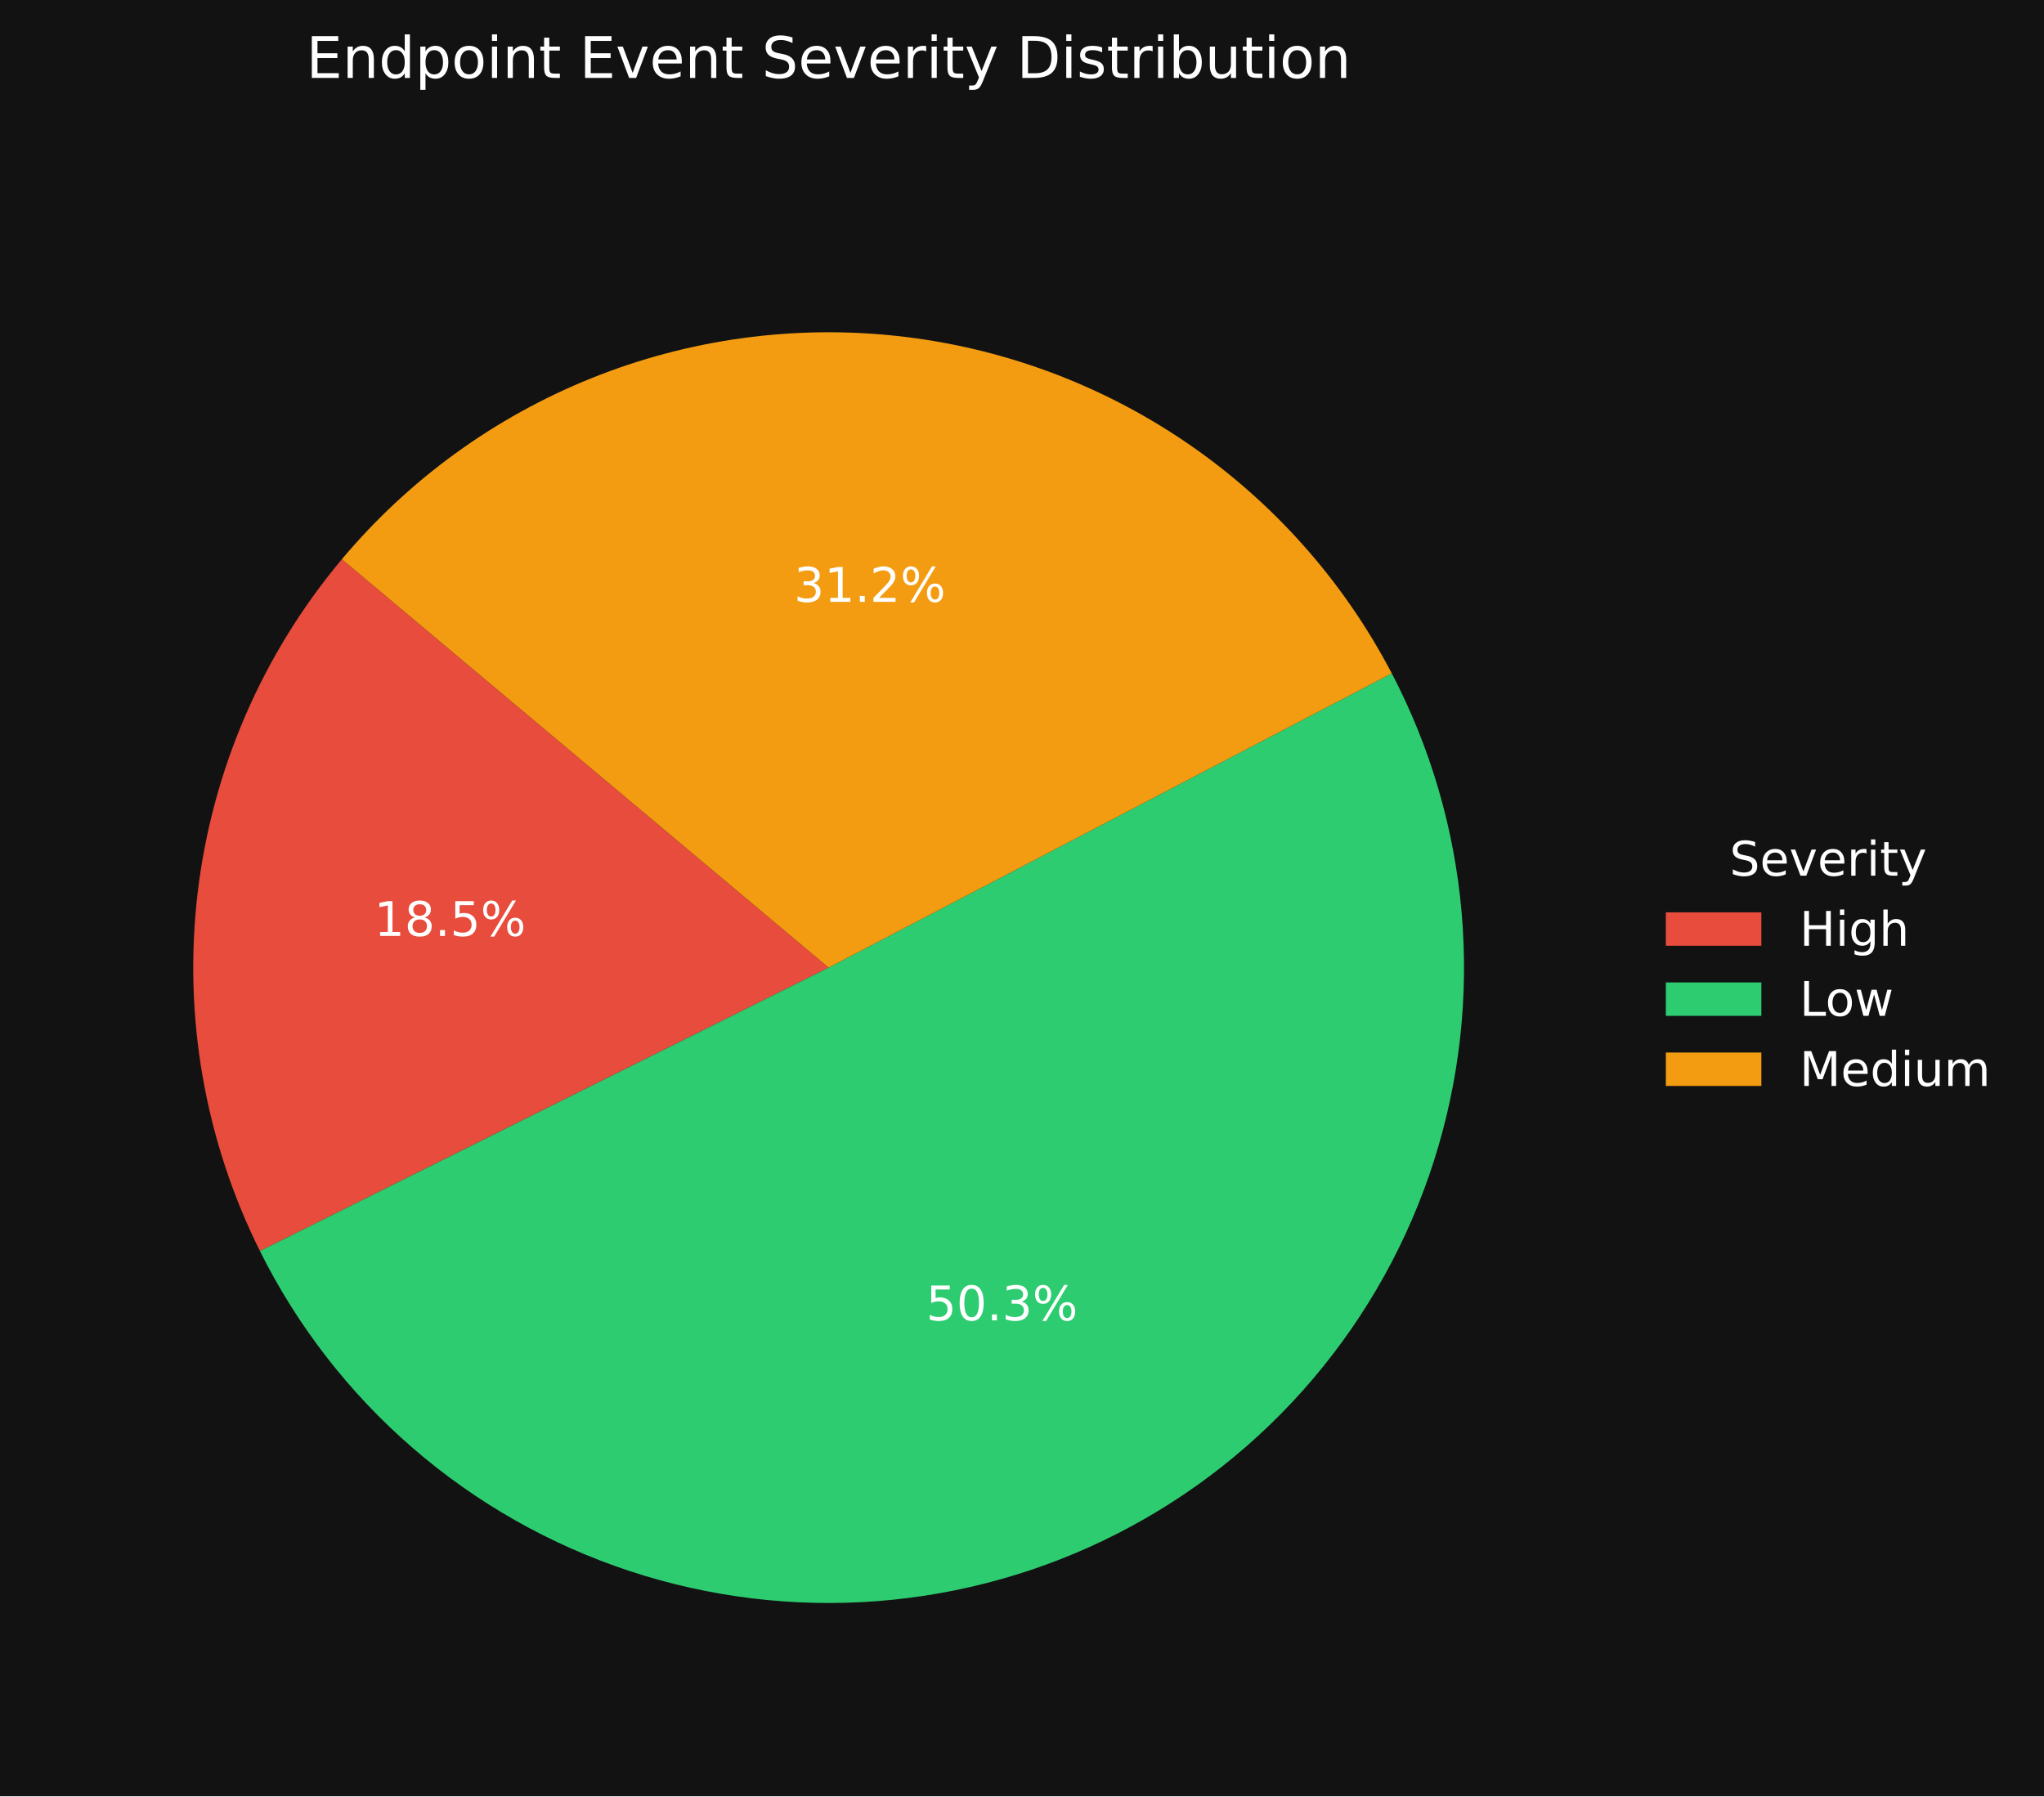
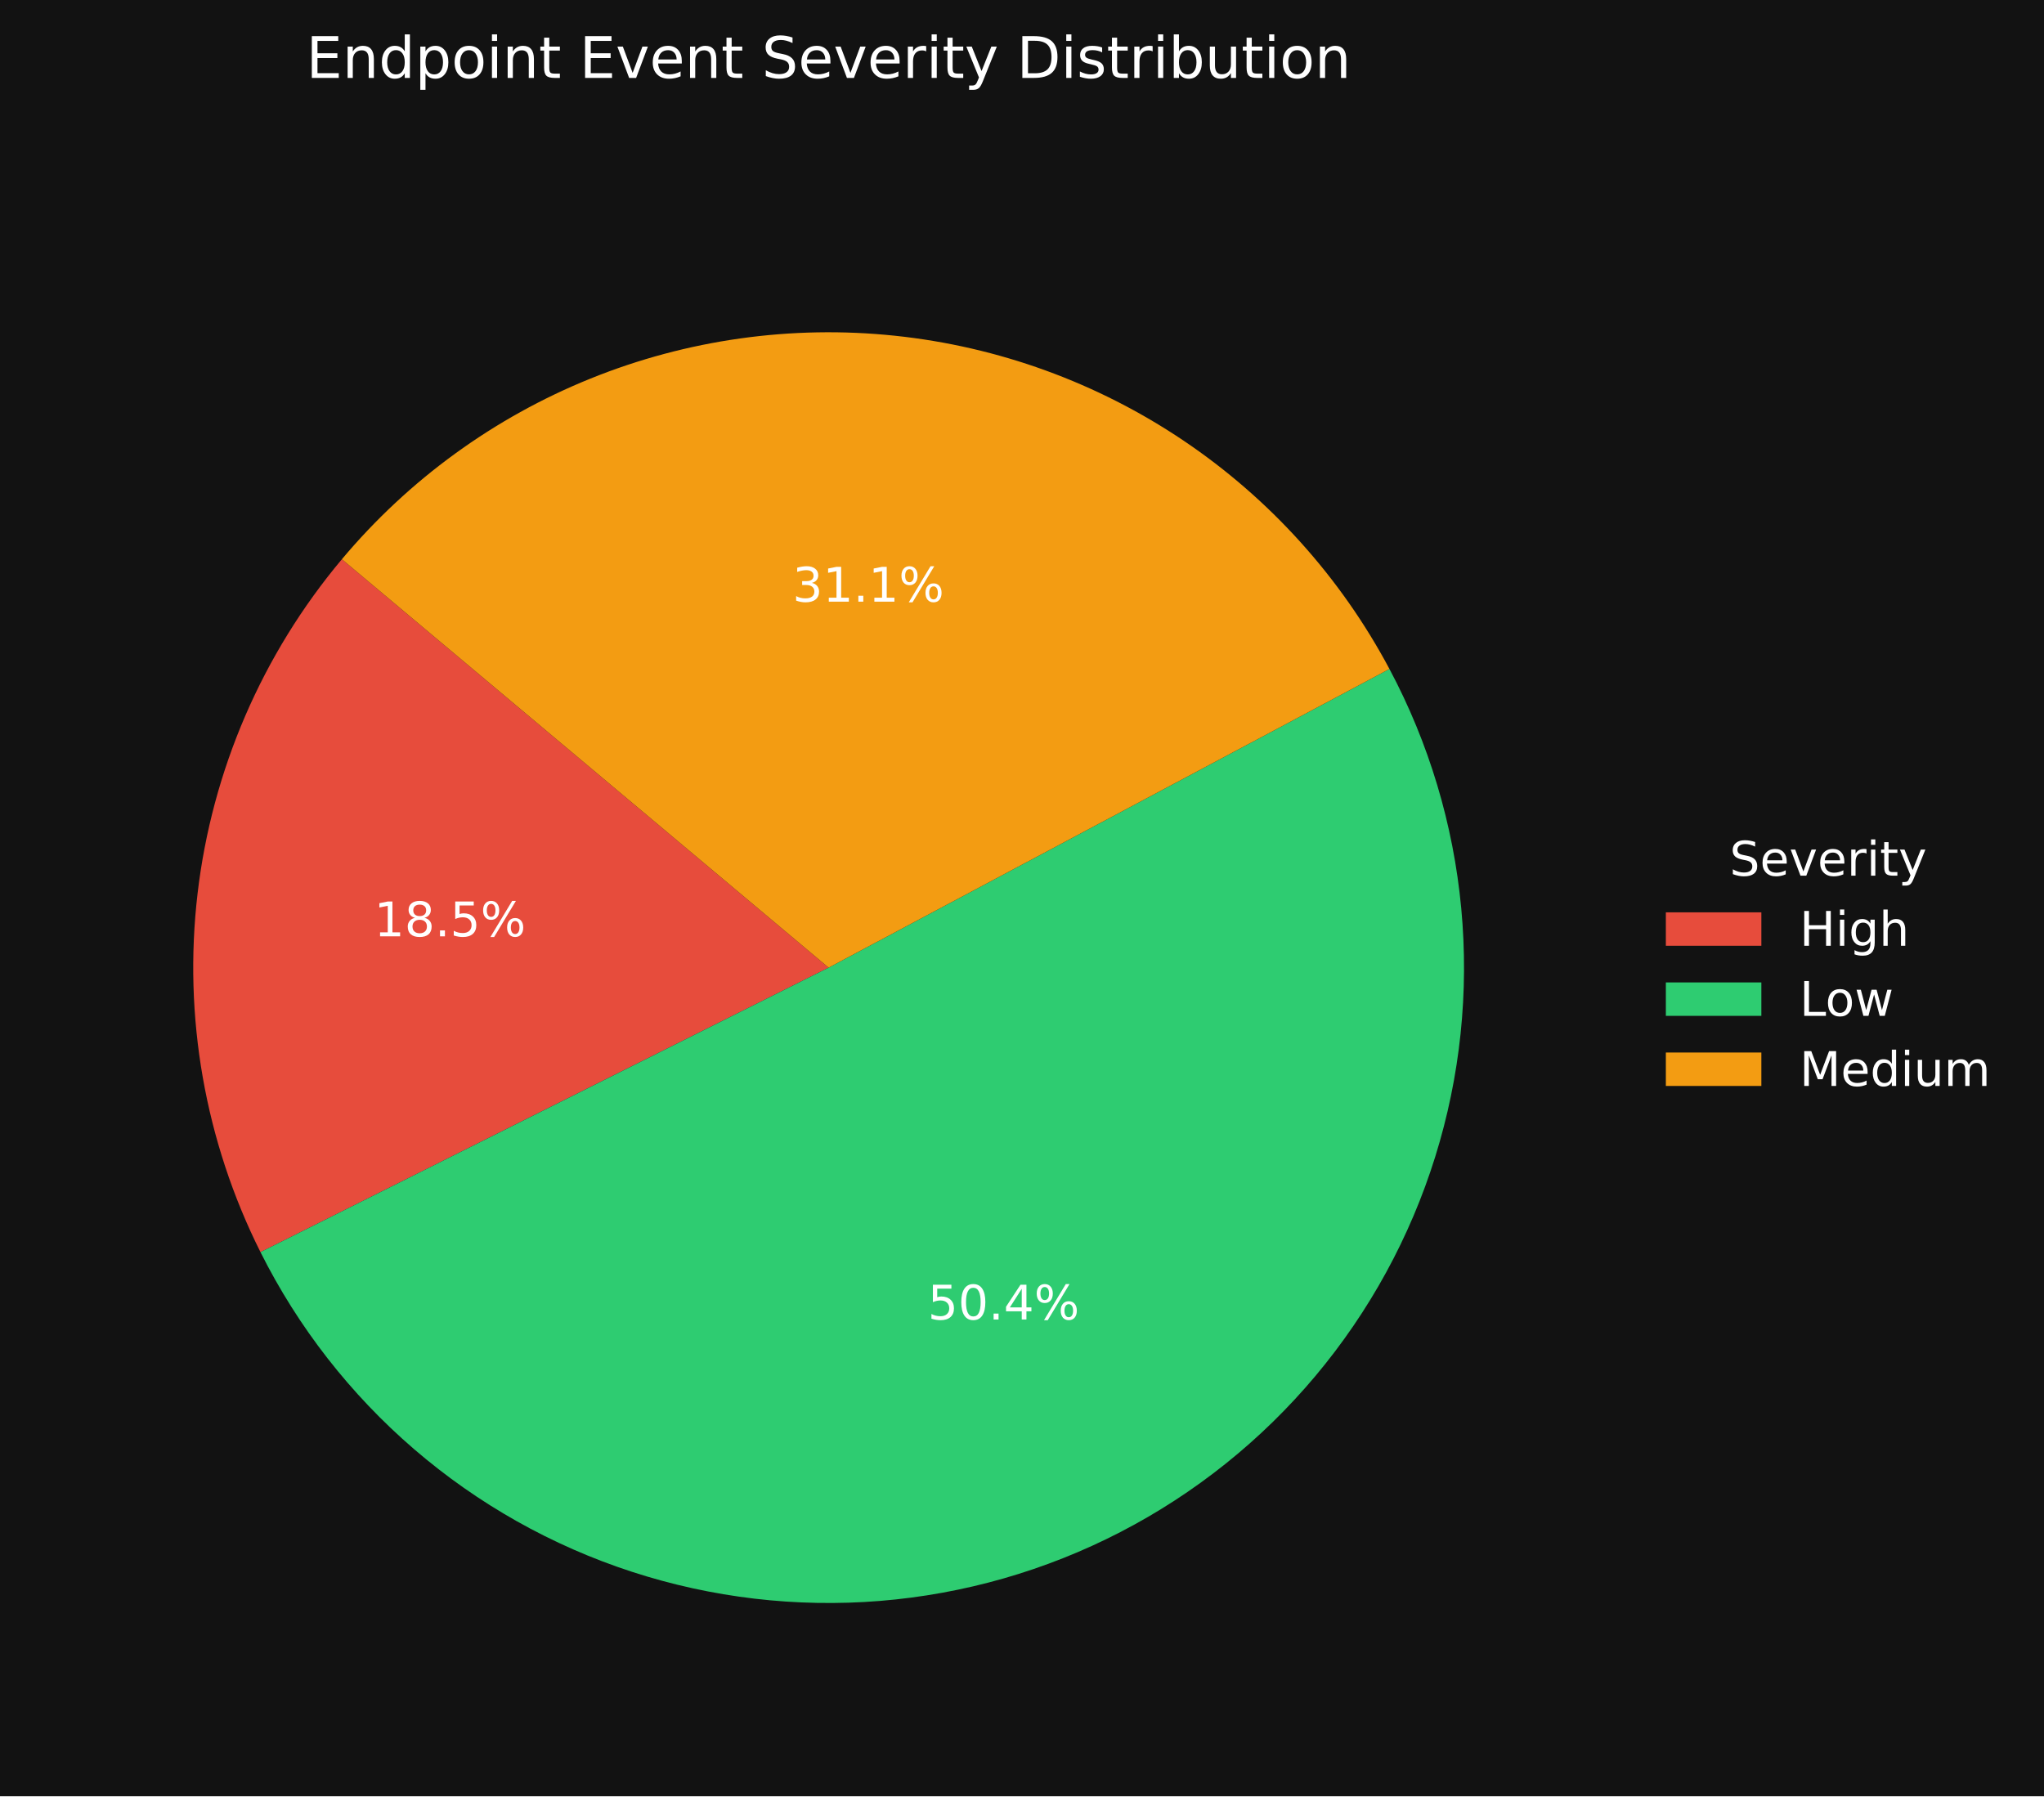
<svg xmlns="http://www.w3.org/2000/svg" xmlns:xlink="http://www.w3.org/1999/xlink" width="428.026pt" height="376.158pt" viewBox="0 0 428.026 376.158" version="1.1">
  <defs>
    <style type="text/css">*{stroke-linejoin: round; stroke-linecap: butt}</style>
  </defs>
  <g id="figure_1">
    <g id="patch_1">
      <path d="M 0 376.158  L 428.026 376.158  L 428.026 -0  L 0 -0  z " style="fill: #121212" />
    </g>
    <g id="axes_1">
      <g id="patch_2">
-         <path d="M 71.593 117.111  C 54.936 136.962 44.436 161.254 41.388 186.987  C 38.34 212.721 42.875 238.793 54.433 261.986  L 173.52 202.638  z " style="fill: #e74c3c" />
+         <path d="M 71.593 117.111  C 54.908 136.996 44.401 161.335 41.373 187.114  C 38.344 212.894 42.925 239.005 54.547 262.215  L 173.52 202.638  z " style="fill: #e74c3c" />
      </g>
      <g id="patch_3">
-         <path d="M 54.433 261.986  C 62.275 277.721 73.157 291.747 86.451 303.251  C 99.745 314.755 115.188 323.511 131.885 329.012  C 148.583 334.514 166.206 336.651 183.735 335.301  C 201.263 333.952 218.352 329.141 234.011 321.149  C 249.669 313.156 263.59 302.139 274.965 288.735  C 286.341 275.332 294.949 259.805 300.289 243.055  C 305.629 226.306 307.597 208.663 306.079 191.148  C 304.561 173.633 299.586 156.592 291.444 141.011  L 173.52 202.638  z " style="fill: #2ecc71" />
+         <path d="M 54.547 262.215  C 62.434 277.964 73.37 291.992 86.719 303.482  C 100.069 314.973 115.568 323.699 132.315 329.153  C 149.063 334.608 166.728 336.683 184.284 335.258  C 201.839 333.833 218.939 328.937 234.587 320.853  C 250.236 312.769 264.125 301.658 275.447 288.165  C 286.769 274.672 295.299 259.065 300.543 242.25  C 305.787 225.435 307.64 207.745 305.994 190.209  C 304.349 172.672 299.238 155.636 290.958 140.09  L 173.52 202.638  z " style="fill: #2ecc71" />
      </g>
      <g id="patch_4">
-         <path d="M 291.444 141.011  C 281.318 121.635 266.571 105.051 248.512 92.729  C 230.454 80.407 209.633 72.724 187.899 70.361  C 166.166 67.999 144.181 71.029 123.896 79.182  C 103.612 87.336 85.646 100.364 71.593 117.111  L 173.52 202.638  z " style="fill: #f39c12" />
+         <path d="M 290.958 140.09  C 280.722 120.872 265.924 104.457 247.866 92.291  C 229.808 80.124 209.037 72.575 187.382 70.306  C 165.726 68.038 143.842 71.119 123.655 79.279  C 103.468 87.44 85.589 100.432 71.593 117.111  L 173.52 202.638  z " style="fill: #f39c12" />
      </g>
      <g id="matplotlib.axis_1" />
      <g id="matplotlib.axis_2" />
      <g id="text_1">
-         <g style="fill: #ffffff" transform="translate(78.35701 196.007) scale(0.1 -0.1)">
+         <g style="fill: #ffffff" transform="translate(78.34802 196.0833) scale(0.1 -0.1)">
          <defs>
            <path id="DejaVuSans-31" d="M 794 531  L 1825 531  L 1825 4091  L 703 3866  L 703 4441  L 1819 4666  L 2450 4666  L 2450 531  L 3481 531  L 3481 0  L 794 0  L 794 531  z " transform="scale(0.015625)" />
            <path id="DejaVuSans-38" d="M 2034 2216  Q 1584 2216 1326 1975  Q 1069 1734 1069 1313  Q 1069 891 1326 650  Q 1584 409 2034 409  Q 2484 409 2743 651  Q 3003 894 3003 1313  Q 3003 1734 2745 1975  Q 2488 2216 2034 2216  z M 1403 2484  Q 997 2584 770 2862  Q 544 3141 544 3541  Q 544 4100 942 4425  Q 1341 4750 2034 4750  Q 2731 4750 3128 4425  Q 3525 4100 3525 3541  Q 3525 3141 3298 2862  Q 3072 2584 2669 2484  Q 3125 2378 3379 2068  Q 3634 1759 3634 1313  Q 3634 634 3220 271  Q 2806 -91 2034 -91  Q 1263 -91 848 271  Q 434 634 434 1313  Q 434 1759 690 2068  Q 947 2378 1403 2484  z M 1172 3481  Q 1172 3119 1398 2916  Q 1625 2713 2034 2713  Q 2441 2713 2670 2916  Q 2900 3119 2900 3481  Q 2900 3844 2670 4047  Q 2441 4250 2034 4250  Q 1625 4250 1398 4047  Q 1172 3844 1172 3481  z " transform="scale(0.015625)" />
            <path id="DejaVuSans-2e" d="M 684 794  L 1344 794  L 1344 0  L 684 0  L 684 794  z " transform="scale(0.015625)" />
            <path id="DejaVuSans-35" d="M 691 4666  L 3169 4666  L 3169 4134  L 1269 4134  L 1269 2991  Q 1406 3038 1543 3061  Q 1681 3084 1819 3084  Q 2600 3084 3056 2656  Q 3513 2228 3513 1497  Q 3513 744 3044 326  Q 2575 -91 1722 -91  Q 1428 -91 1123 -41  Q 819 9 494 109  L 494 744  Q 775 591 1075 516  Q 1375 441 1709 441  Q 2250 441 2565 725  Q 2881 1009 2881 1497  Q 2881 1984 2565 2268  Q 2250 2553 1709 2553  Q 1456 2553 1204 2497  Q 953 2441 691 2322  L 691 4666  z " transform="scale(0.015625)" />
            <path id="DejaVuSans-25" d="M 4653 2053  Q 4381 2053 4226 1822  Q 4072 1591 4072 1178  Q 4072 772 4226 539  Q 4381 306 4653 306  Q 4919 306 5073 539  Q 5228 772 5228 1178  Q 5228 1588 5073 1820  Q 4919 2053 4653 2053  z M 4653 2450  Q 5147 2450 5437 2106  Q 5728 1763 5728 1178  Q 5728 594 5436 251  Q 5144 -91 4653 -91  Q 4153 -91 3862 251  Q 3572 594 3572 1178  Q 3572 1766 3864 2108  Q 4156 2450 4653 2450  z M 1428 4353  Q 1159 4353 1004 4120  Q 850 3888 850 3481  Q 850 3069 1003 2837  Q 1156 2606 1428 2606  Q 1700 2606 1854 2837  Q 2009 3069 2009 3481  Q 2009 3884 1853 4118  Q 1697 4353 1428 4353  z M 4250 4750  L 4750 4750  L 1831 -91  L 1331 -91  L 4250 4750  z M 1428 4750  Q 1922 4750 2215 4408  Q 2509 4066 2509 3481  Q 2509 2891 2217 2550  Q 1925 2209 1428 2209  Q 931 2209 642 2551  Q 353 2894 353 3481  Q 353 4063 643 4406  Q 934 4750 1428 4750  z " transform="scale(0.015625)" />
          </defs>
          <use xlink:href="#DejaVuSans-31" />
          <use xlink:href="#DejaVuSans-38" transform="translate(63.62305 0)" />
          <use xlink:href="#DejaVuSans-2e" transform="translate(127.2461 0)" />
          <use xlink:href="#DejaVuSans-35" transform="translate(159.0332 0)" />
          <use xlink:href="#DejaVuSans-25" transform="translate(222.6562 0)" />
        </g>
      </g>
      <g id="text_2">
-         <g style="fill: #ffffff" transform="translate(193.9308 276.5039) scale(0.1 -0.1)">
+         <g style="fill: #ffffff" transform="translate(194.2768 276.3262) scale(0.1 -0.1)">
          <defs>
            <path id="DejaVuSans-30" d="M 2034 4250  Q 1547 4250 1301 3770  Q 1056 3291 1056 2328  Q 1056 1369 1301 889  Q 1547 409 2034 409  Q 2525 409 2770 889  Q 3016 1369 3016 2328  Q 3016 3291 2770 3770  Q 2525 4250 2034 4250  z M 2034 4750  Q 2819 4750 3233 4129  Q 3647 3509 3647 2328  Q 3647 1150 3233 529  Q 2819 -91 2034 -91  Q 1250 -91 836 529  Q 422 1150 422 2328  Q 422 3509 836 4129  Q 1250 4750 2034 4750  z " transform="scale(0.015625)" />
-             <path id="DejaVuSans-33" d="M 2597 2516  Q 3050 2419 3304 2112  Q 3559 1806 3559 1356  Q 3559 666 3084 287  Q 2609 -91 1734 -91  Q 1441 -91 1130 -33  Q 819 25 488 141  L 488 750  Q 750 597 1062 519  Q 1375 441 1716 441  Q 2309 441 2620 675  Q 2931 909 2931 1356  Q 2931 1769 2642 2001  Q 2353 2234 1838 2234  L 1294 2234  L 1294 2753  L 1863 2753  Q 2328 2753 2575 2939  Q 2822 3125 2822 3475  Q 2822 3834 2567 4026  Q 2313 4219 1838 4219  Q 1578 4219 1281 4162  Q 984 4106 628 3988  L 628 4550  Q 988 4650 1302 4700  Q 1616 4750 1894 4750  Q 2613 4750 3031 4423  Q 3450 4097 3450 3541  Q 3450 3153 3228 2886  Q 3006 2619 2597 2516  z " transform="scale(0.015625)" />
+             <path id="DejaVuSans-34" d="M 2419 4116  L 825 1625  L 2419 1625  L 2419 4116  z M 2253 4666  L 3047 4666  L 3047 1625  L 3713 1625  L 3713 1100  L 3047 1100  L 3047 0  L 2419 0  L 2419 1100  L 313 1100  L 313 1709  L 2253 4666  z " transform="scale(0.015625)" />
          </defs>
          <use xlink:href="#DejaVuSans-35" />
          <use xlink:href="#DejaVuSans-30" transform="translate(63.62305 0)" />
          <use xlink:href="#DejaVuSans-2e" transform="translate(127.2461 0)" />
-           <use xlink:href="#DejaVuSans-33" transform="translate(159.0332 0)" />
+           <use xlink:href="#DejaVuSans-34" transform="translate(159.0332 0)" />
          <use xlink:href="#DejaVuSans-25" transform="translate(222.6562 0)" />
        </g>
      </g>
      <g id="text_3">
-         <g style="fill: #ffffff" transform="translate(166.264 126.0315) scale(0.1 -0.1)">
+         <g style="fill: #ffffff" transform="translate(165.9535 125.9983) scale(0.1 -0.1)">
          <defs>
-             <path id="DejaVuSans-32" d="M 1228 531  L 3431 531  L 3431 0  L 469 0  L 469 531  Q 828 903 1448 1529  Q 2069 2156 2228 2338  Q 2531 2678 2651 2914  Q 2772 3150 2772 3378  Q 2772 3750 2511 3984  Q 2250 4219 1831 4219  Q 1534 4219 1204 4116  Q 875 4013 500 3803  L 500 4441  Q 881 4594 1212 4672  Q 1544 4750 1819 4750  Q 2544 4750 2975 4387  Q 3406 4025 3406 3419  Q 3406 3131 3298 2873  Q 3191 2616 2906 2266  Q 2828 2175 2409 1742  Q 1991 1309 1228 531  z " transform="scale(0.015625)" />
+             <path id="DejaVuSans-33" d="M 2597 2516  Q 3050 2419 3304 2112  Q 3559 1806 3559 1356  Q 3559 666 3084 287  Q 2609 -91 1734 -91  Q 1441 -91 1130 -33  Q 819 25 488 141  L 488 750  Q 750 597 1062 519  Q 1375 441 1716 441  Q 2309 441 2620 675  Q 2931 909 2931 1356  Q 2931 1769 2642 2001  Q 2353 2234 1838 2234  L 1294 2234  L 1294 2753  L 1863 2753  Q 2328 2753 2575 2939  Q 2822 3125 2822 3475  Q 2822 3834 2567 4026  Q 2313 4219 1838 4219  Q 1578 4219 1281 4162  Q 984 4106 628 3988  L 628 4550  Q 988 4650 1302 4700  Q 1616 4750 1894 4750  Q 2613 4750 3031 4423  Q 3450 4097 3450 3541  Q 3450 3153 3228 2886  Q 3006 2619 2597 2516  z " transform="scale(0.015625)" />
          </defs>
          <use xlink:href="#DejaVuSans-33" />
          <use xlink:href="#DejaVuSans-31" transform="translate(63.62305 0)" />
          <use xlink:href="#DejaVuSans-2e" transform="translate(127.2461 0)" />
-           <use xlink:href="#DejaVuSans-32" transform="translate(159.0332 0)" />
+           <use xlink:href="#DejaVuSans-31" transform="translate(159.0332 0)" />
          <use xlink:href="#DejaVuSans-25" transform="translate(222.6562 0)" />
        </g>
      </g>
      <g id="text_4">
        <g style="fill: #ffffff" transform="translate(64.12219 16.31812) scale(0.12 -0.12)">
          <defs>
            <path id="DejaVuSans-45" d="M 628 4666  L 3578 4666  L 3578 4134  L 1259 4134  L 1259 2753  L 3481 2753  L 3481 2222  L 1259 2222  L 1259 531  L 3634 531  L 3634 0  L 628 0  L 628 4666  z " transform="scale(0.015625)" />
            <path id="DejaVuSans-6e" d="M 3513 2113  L 3513 0  L 2938 0  L 2938 2094  Q 2938 2591 2744 2837  Q 2550 3084 2163 3084  Q 1697 3084 1428 2787  Q 1159 2491 1159 1978  L 1159 0  L 581 0  L 581 3500  L 1159 3500  L 1159 2956  Q 1366 3272 1645 3428  Q 1925 3584 2291 3584  Q 2894 3584 3203 3211  Q 3513 2838 3513 2113  z " transform="scale(0.015625)" />
            <path id="DejaVuSans-64" d="M 2906 2969  L 2906 4863  L 3481 4863  L 3481 0  L 2906 0  L 2906 525  Q 2725 213 2448 61  Q 2172 -91 1784 -91  Q 1150 -91 751 415  Q 353 922 353 1747  Q 353 2572 751 3078  Q 1150 3584 1784 3584  Q 2172 3584 2448 3432  Q 2725 3281 2906 2969  z M 947 1747  Q 947 1113 1208 752  Q 1469 391 1925 391  Q 2381 391 2643 752  Q 2906 1113 2906 1747  Q 2906 2381 2643 2742  Q 2381 3103 1925 3103  Q 1469 3103 1208 2742  Q 947 2381 947 1747  z " transform="scale(0.015625)" />
            <path id="DejaVuSans-70" d="M 1159 525  L 1159 -1331  L 581 -1331  L 581 3500  L 1159 3500  L 1159 2969  Q 1341 3281 1617 3432  Q 1894 3584 2278 3584  Q 2916 3584 3314 3078  Q 3713 2572 3713 1747  Q 3713 922 3314 415  Q 2916 -91 2278 -91  Q 1894 -91 1617 61  Q 1341 213 1159 525  z M 3116 1747  Q 3116 2381 2855 2742  Q 2594 3103 2138 3103  Q 1681 3103 1420 2742  Q 1159 2381 1159 1747  Q 1159 1113 1420 752  Q 1681 391 2138 391  Q 2594 391 2855 752  Q 3116 1113 3116 1747  z " transform="scale(0.015625)" />
            <path id="DejaVuSans-6f" d="M 1959 3097  Q 1497 3097 1228 2736  Q 959 2375 959 1747  Q 959 1119 1226 758  Q 1494 397 1959 397  Q 2419 397 2687 759  Q 2956 1122 2956 1747  Q 2956 2369 2687 2733  Q 2419 3097 1959 3097  z M 1959 3584  Q 2709 3584 3137 3096  Q 3566 2609 3566 1747  Q 3566 888 3137 398  Q 2709 -91 1959 -91  Q 1206 -91 779 398  Q 353 888 353 1747  Q 353 2609 779 3096  Q 1206 3584 1959 3584  z " transform="scale(0.015625)" />
            <path id="DejaVuSans-69" d="M 603 3500  L 1178 3500  L 1178 0  L 603 0  L 603 3500  z M 603 4863  L 1178 4863  L 1178 4134  L 603 4134  L 603 4863  z " transform="scale(0.015625)" />
            <path id="DejaVuSans-74" d="M 1172 4494  L 1172 3500  L 2356 3500  L 2356 3053  L 1172 3053  L 1172 1153  Q 1172 725 1289 603  Q 1406 481 1766 481  L 2356 481  L 2356 0  L 1766 0  Q 1100 0 847 248  Q 594 497 594 1153  L 594 3053  L 172 3053  L 172 3500  L 594 3500  L 594 4494  L 1172 4494  z " transform="scale(0.015625)" />
            <path id="DejaVuSans-20" transform="scale(0.015625)" />
            <path id="DejaVuSans-76" d="M 191 3500  L 800 3500  L 1894 563  L 2988 3500  L 3597 3500  L 2284 0  L 1503 0  L 191 3500  z " transform="scale(0.015625)" />
            <path id="DejaVuSans-65" d="M 3597 1894  L 3597 1613  L 953 1613  Q 991 1019 1311 708  Q 1631 397 2203 397  Q 2534 397 2845 478  Q 3156 559 3463 722  L 3463 178  Q 3153 47 2828 -22  Q 2503 -91 2169 -91  Q 1331 -91 842 396  Q 353 884 353 1716  Q 353 2575 817 3079  Q 1281 3584 2069 3584  Q 2775 3584 3186 3129  Q 3597 2675 3597 1894  z M 3022 2063  Q 3016 2534 2758 2815  Q 2500 3097 2075 3097  Q 1594 3097 1305 2825  Q 1016 2553 972 2059  L 3022 2063  z " transform="scale(0.015625)" />
            <path id="DejaVuSans-53" d="M 3425 4513  L 3425 3897  Q 3066 4069 2747 4153  Q 2428 4238 2131 4238  Q 1616 4238 1336 4038  Q 1056 3838 1056 3469  Q 1056 3159 1242 3001  Q 1428 2844 1947 2747  L 2328 2669  Q 3034 2534 3370 2195  Q 3706 1856 3706 1288  Q 3706 609 3251 259  Q 2797 -91 1919 -91  Q 1588 -91 1214 -16  Q 841 59 441 206  L 441 856  Q 825 641 1194 531  Q 1563 422 1919 422  Q 2459 422 2753 634  Q 3047 847 3047 1241  Q 3047 1584 2836 1778  Q 2625 1972 2144 2069  L 1759 2144  Q 1053 2284 737 2584  Q 422 2884 422 3419  Q 422 4038 858 4394  Q 1294 4750 2059 4750  Q 2388 4750 2728 4690  Q 3069 4631 3425 4513  z " transform="scale(0.015625)" />
            <path id="DejaVuSans-72" d="M 2631 2963  Q 2534 3019 2420 3045  Q 2306 3072 2169 3072  Q 1681 3072 1420 2755  Q 1159 2438 1159 1844  L 1159 0  L 581 0  L 581 3500  L 1159 3500  L 1159 2956  Q 1341 3275 1631 3429  Q 1922 3584 2338 3584  Q 2397 3584 2469 3576  Q 2541 3569 2628 3553  L 2631 2963  z " transform="scale(0.015625)" />
            <path id="DejaVuSans-79" d="M 2059 -325  Q 1816 -950 1584 -1140  Q 1353 -1331 966 -1331  L 506 -1331  L 506 -850  L 844 -850  Q 1081 -850 1212 -737  Q 1344 -625 1503 -206  L 1606 56  L 191 3500  L 800 3500  L 1894 763  L 2988 3500  L 3597 3500  L 2059 -325  z " transform="scale(0.015625)" />
            <path id="DejaVuSans-44" d="M 1259 4147  L 1259 519  L 2022 519  Q 2988 519 3436 956  Q 3884 1394 3884 2338  Q 3884 3275 3436 3711  Q 2988 4147 2022 4147  L 1259 4147  z M 628 4666  L 1925 4666  Q 3281 4666 3915 4102  Q 4550 3538 4550 2338  Q 4550 1131 3912 565  Q 3275 0 1925 0  L 628 0  L 628 4666  z " transform="scale(0.015625)" />
            <path id="DejaVuSans-73" d="M 2834 3397  L 2834 2853  Q 2591 2978 2328 3040  Q 2066 3103 1784 3103  Q 1356 3103 1142 2972  Q 928 2841 928 2578  Q 928 2378 1081 2264  Q 1234 2150 1697 2047  L 1894 2003  Q 2506 1872 2764 1633  Q 3022 1394 3022 966  Q 3022 478 2636 193  Q 2250 -91 1575 -91  Q 1294 -91 989 -36  Q 684 19 347 128  L 347 722  Q 666 556 975 473  Q 1284 391 1588 391  Q 1994 391 2212 530  Q 2431 669 2431 922  Q 2431 1156 2273 1281  Q 2116 1406 1581 1522  L 1381 1569  Q 847 1681 609 1914  Q 372 2147 372 2553  Q 372 3047 722 3315  Q 1072 3584 1716 3584  Q 2034 3584 2315 3537  Q 2597 3491 2834 3397  z " transform="scale(0.015625)" />
            <path id="DejaVuSans-62" d="M 3116 1747  Q 3116 2381 2855 2742  Q 2594 3103 2138 3103  Q 1681 3103 1420 2742  Q 1159 2381 1159 1747  Q 1159 1113 1420 752  Q 1681 391 2138 391  Q 2594 391 2855 752  Q 3116 1113 3116 1747  z M 1159 2969  Q 1341 3281 1617 3432  Q 1894 3584 2278 3584  Q 2916 3584 3314 3078  Q 3713 2572 3713 1747  Q 3713 922 3314 415  Q 2916 -91 2278 -91  Q 1894 -91 1617 61  Q 1341 213 1159 525  L 1159 0  L 581 0  L 581 4863  L 1159 4863  L 1159 2969  z " transform="scale(0.015625)" />
            <path id="DejaVuSans-75" d="M 544 1381  L 544 3500  L 1119 3500  L 1119 1403  Q 1119 906 1312 657  Q 1506 409 1894 409  Q 2359 409 2629 706  Q 2900 1003 2900 1516  L 2900 3500  L 3475 3500  L 3475 0  L 2900 0  L 2900 538  Q 2691 219 2414 64  Q 2138 -91 1772 -91  Q 1169 -91 856 284  Q 544 659 544 1381  z M 1991 3584  L 1991 3584  z " transform="scale(0.015625)" />
          </defs>
          <use xlink:href="#DejaVuSans-45" />
          <use xlink:href="#DejaVuSans-6e" transform="translate(63.18359 0)" />
          <use xlink:href="#DejaVuSans-64" transform="translate(126.5625 0)" />
          <use xlink:href="#DejaVuSans-70" transform="translate(190.0391 0)" />
          <use xlink:href="#DejaVuSans-6f" transform="translate(253.5156 0)" />
          <use xlink:href="#DejaVuSans-69" transform="translate(314.6973 0)" />
          <use xlink:href="#DejaVuSans-6e" transform="translate(342.4805 0)" />
          <use xlink:href="#DejaVuSans-74" transform="translate(405.8594 0)" />
          <use xlink:href="#DejaVuSans-20" transform="translate(445.0684 0)" />
          <use xlink:href="#DejaVuSans-45" transform="translate(476.8555 0)" />
          <use xlink:href="#DejaVuSans-76" transform="translate(540.0391 0)" />
          <use xlink:href="#DejaVuSans-65" transform="translate(599.2188 0)" />
          <use xlink:href="#DejaVuSans-6e" transform="translate(660.7422 0)" />
          <use xlink:href="#DejaVuSans-74" transform="translate(724.1211 0)" />
          <use xlink:href="#DejaVuSans-20" transform="translate(763.3301 0)" />
          <use xlink:href="#DejaVuSans-53" transform="translate(795.1172 0)" />
          <use xlink:href="#DejaVuSans-65" transform="translate(858.5938 0)" />
          <use xlink:href="#DejaVuSans-76" transform="translate(920.1172 0)" />
          <use xlink:href="#DejaVuSans-65" transform="translate(979.2969 0)" />
          <use xlink:href="#DejaVuSans-72" transform="translate(1040.82 0)" />
          <use xlink:href="#DejaVuSans-69" transform="translate(1081.934 0)" />
          <use xlink:href="#DejaVuSans-74" transform="translate(1109.717 0)" />
          <use xlink:href="#DejaVuSans-79" transform="translate(1148.926 0)" />
          <use xlink:href="#DejaVuSans-20" transform="translate(1208.105 0)" />
          <use xlink:href="#DejaVuSans-44" transform="translate(1239.893 0)" />
          <use xlink:href="#DejaVuSans-69" transform="translate(1316.895 0)" />
          <use xlink:href="#DejaVuSans-73" transform="translate(1344.678 0)" />
          <use xlink:href="#DejaVuSans-74" transform="translate(1396.777 0)" />
          <use xlink:href="#DejaVuSans-72" transform="translate(1435.986 0)" />
          <use xlink:href="#DejaVuSans-69" transform="translate(1477.1 0)" />
          <use xlink:href="#DejaVuSans-62" transform="translate(1504.883 0)" />
          <use xlink:href="#DejaVuSans-75" transform="translate(1568.359 0)" />
          <use xlink:href="#DejaVuSans-74" transform="translate(1631.738 0)" />
          <use xlink:href="#DejaVuSans-69" transform="translate(1670.947 0)" />
          <use xlink:href="#DejaVuSans-6f" transform="translate(1698.73 0)" />
          <use xlink:href="#DejaVuSans-6e" transform="translate(1759.912 0)" />
        </g>
      </g>
      <g id="legend_1">
        <g id="text_5">
          <g style="fill: #ffffff" transform="translate(362.1822 183.3803) scale(0.1 -0.1)">
            <use xlink:href="#DejaVuSans-53" />
            <use xlink:href="#DejaVuSans-65" transform="translate(63.47656 0)" />
            <use xlink:href="#DejaVuSans-76" transform="translate(125 0)" />
            <use xlink:href="#DejaVuSans-65" transform="translate(184.1797 0)" />
            <use xlink:href="#DejaVuSans-72" transform="translate(245.7031 0)" />
            <use xlink:href="#DejaVuSans-69" transform="translate(286.8164 0)" />
            <use xlink:href="#DejaVuSans-74" transform="translate(314.5996 0)" />
            <use xlink:href="#DejaVuSans-79" transform="translate(353.8086 0)" />
          </g>
        </g>
        <g id="patch_5">
          <path d="M 348.84 198.058  L 368.84 198.058  L 368.84 191.058  L 348.84 191.058  z " style="fill: #e74c3c" />
        </g>
        <g id="text_6">
          <g style="fill: #ffffff" transform="translate(376.84 198.0584) scale(0.1 -0.1)">
            <defs>
              <path id="DejaVuSans-48" d="M 628 4666  L 1259 4666  L 1259 2753  L 3553 2753  L 3553 4666  L 4184 4666  L 4184 0  L 3553 0  L 3553 2222  L 1259 2222  L 1259 0  L 628 0  L 628 4666  z " transform="scale(0.015625)" />
              <path id="DejaVuSans-67" d="M 2906 1791  Q 2906 2416 2648 2759  Q 2391 3103 1925 3103  Q 1463 3103 1205 2759  Q 947 2416 947 1791  Q 947 1169 1205 825  Q 1463 481 1925 481  Q 2391 481 2648 825  Q 2906 1169 2906 1791  z M 3481 434  Q 3481 -459 3084 -895  Q 2688 -1331 1869 -1331  Q 1566 -1331 1297 -1286  Q 1028 -1241 775 -1147  L 775 -588  Q 1028 -725 1275 -790  Q 1522 -856 1778 -856  Q 2344 -856 2625 -561  Q 2906 -266 2906 331  L 2906 616  Q 2728 306 2450 153  Q 2172 0 1784 0  Q 1141 0 747 490  Q 353 981 353 1791  Q 353 2603 747 3093  Q 1141 3584 1784 3584  Q 2172 3584 2450 3431  Q 2728 3278 2906 2969  L 2906 3500  L 3481 3500  L 3481 434  z " transform="scale(0.015625)" />
              <path id="DejaVuSans-68" d="M 3513 2113  L 3513 0  L 2938 0  L 2938 2094  Q 2938 2591 2744 2837  Q 2550 3084 2163 3084  Q 1697 3084 1428 2787  Q 1159 2491 1159 1978  L 1159 0  L 581 0  L 581 4863  L 1159 4863  L 1159 2956  Q 1366 3272 1645 3428  Q 1925 3584 2291 3584  Q 2894 3584 3203 3211  Q 3513 2838 3513 2113  z " transform="scale(0.015625)" />
            </defs>
            <use xlink:href="#DejaVuSans-48" />
            <use xlink:href="#DejaVuSans-69" transform="translate(75.19531 0)" />
            <use xlink:href="#DejaVuSans-67" transform="translate(102.9785 0)" />
            <use xlink:href="#DejaVuSans-68" transform="translate(166.4551 0)" />
          </g>
        </g>
        <g id="patch_6">
          <path d="M 348.84 212.737  L 368.84 212.737  L 368.84 205.737  L 348.84 205.737  z " style="fill: #2ecc71" />
        </g>
        <g id="text_7">
          <g style="fill: #ffffff" transform="translate(376.84 212.7366) scale(0.1 -0.1)">
            <defs>
              <path id="DejaVuSans-4c" d="M 628 4666  L 1259 4666  L 1259 531  L 3531 531  L 3531 0  L 628 0  L 628 4666  z " transform="scale(0.015625)" />
              <path id="DejaVuSans-77" d="M 269 3500  L 844 3500  L 1563 769  L 2278 3500  L 2956 3500  L 3675 769  L 4391 3500  L 4966 3500  L 4050 0  L 3372 0  L 2619 2869  L 1863 0  L 1184 0  L 269 3500  z " transform="scale(0.015625)" />
            </defs>
            <use xlink:href="#DejaVuSans-4c" />
            <use xlink:href="#DejaVuSans-6f" transform="translate(53.96289 0)" />
            <use xlink:href="#DejaVuSans-77" transform="translate(115.1445 0)" />
          </g>
        </g>
        <g id="patch_7">
          <path d="M 348.84 227.415  L 368.84 227.415  L 368.84 220.415  L 348.84 220.415  z " style="fill: #f39c12" />
        </g>
        <g id="text_8">
          <g style="fill: #ffffff" transform="translate(376.84 227.4147) scale(0.1 -0.1)">
            <defs>
              <path id="DejaVuSans-4d" d="M 628 4666  L 1569 4666  L 2759 1491  L 3956 4666  L 4897 4666  L 4897 0  L 4281 0  L 4281 4097  L 3078 897  L 2444 897  L 1241 4097  L 1241 0  L 628 0  L 628 4666  z " transform="scale(0.015625)" />
              <path id="DejaVuSans-6d" d="M 3328 2828  Q 3544 3216 3844 3400  Q 4144 3584 4550 3584  Q 5097 3584 5394 3201  Q 5691 2819 5691 2113  L 5691 0  L 5113 0  L 5113 2094  Q 5113 2597 4934 2840  Q 4756 3084 4391 3084  Q 3944 3084 3684 2787  Q 3425 2491 3425 1978  L 3425 0  L 2847 0  L 2847 2094  Q 2847 2600 2669 2842  Q 2491 3084 2119 3084  Q 1678 3084 1418 2786  Q 1159 2488 1159 1978  L 1159 0  L 581 0  L 581 3500  L 1159 3500  L 1159 2956  Q 1356 3278 1631 3431  Q 1906 3584 2284 3584  Q 2666 3584 2933 3390  Q 3200 3197 3328 2828  z " transform="scale(0.015625)" />
            </defs>
            <use xlink:href="#DejaVuSans-4d" />
            <use xlink:href="#DejaVuSans-65" transform="translate(86.2793 0)" />
            <use xlink:href="#DejaVuSans-64" transform="translate(147.8027 0)" />
            <use xlink:href="#DejaVuSans-69" transform="translate(211.2793 0)" />
            <use xlink:href="#DejaVuSans-75" transform="translate(239.0625 0)" />
            <use xlink:href="#DejaVuSans-6d" transform="translate(302.4414 0)" />
          </g>
        </g>
      </g>
    </g>
  </g>
</svg>
